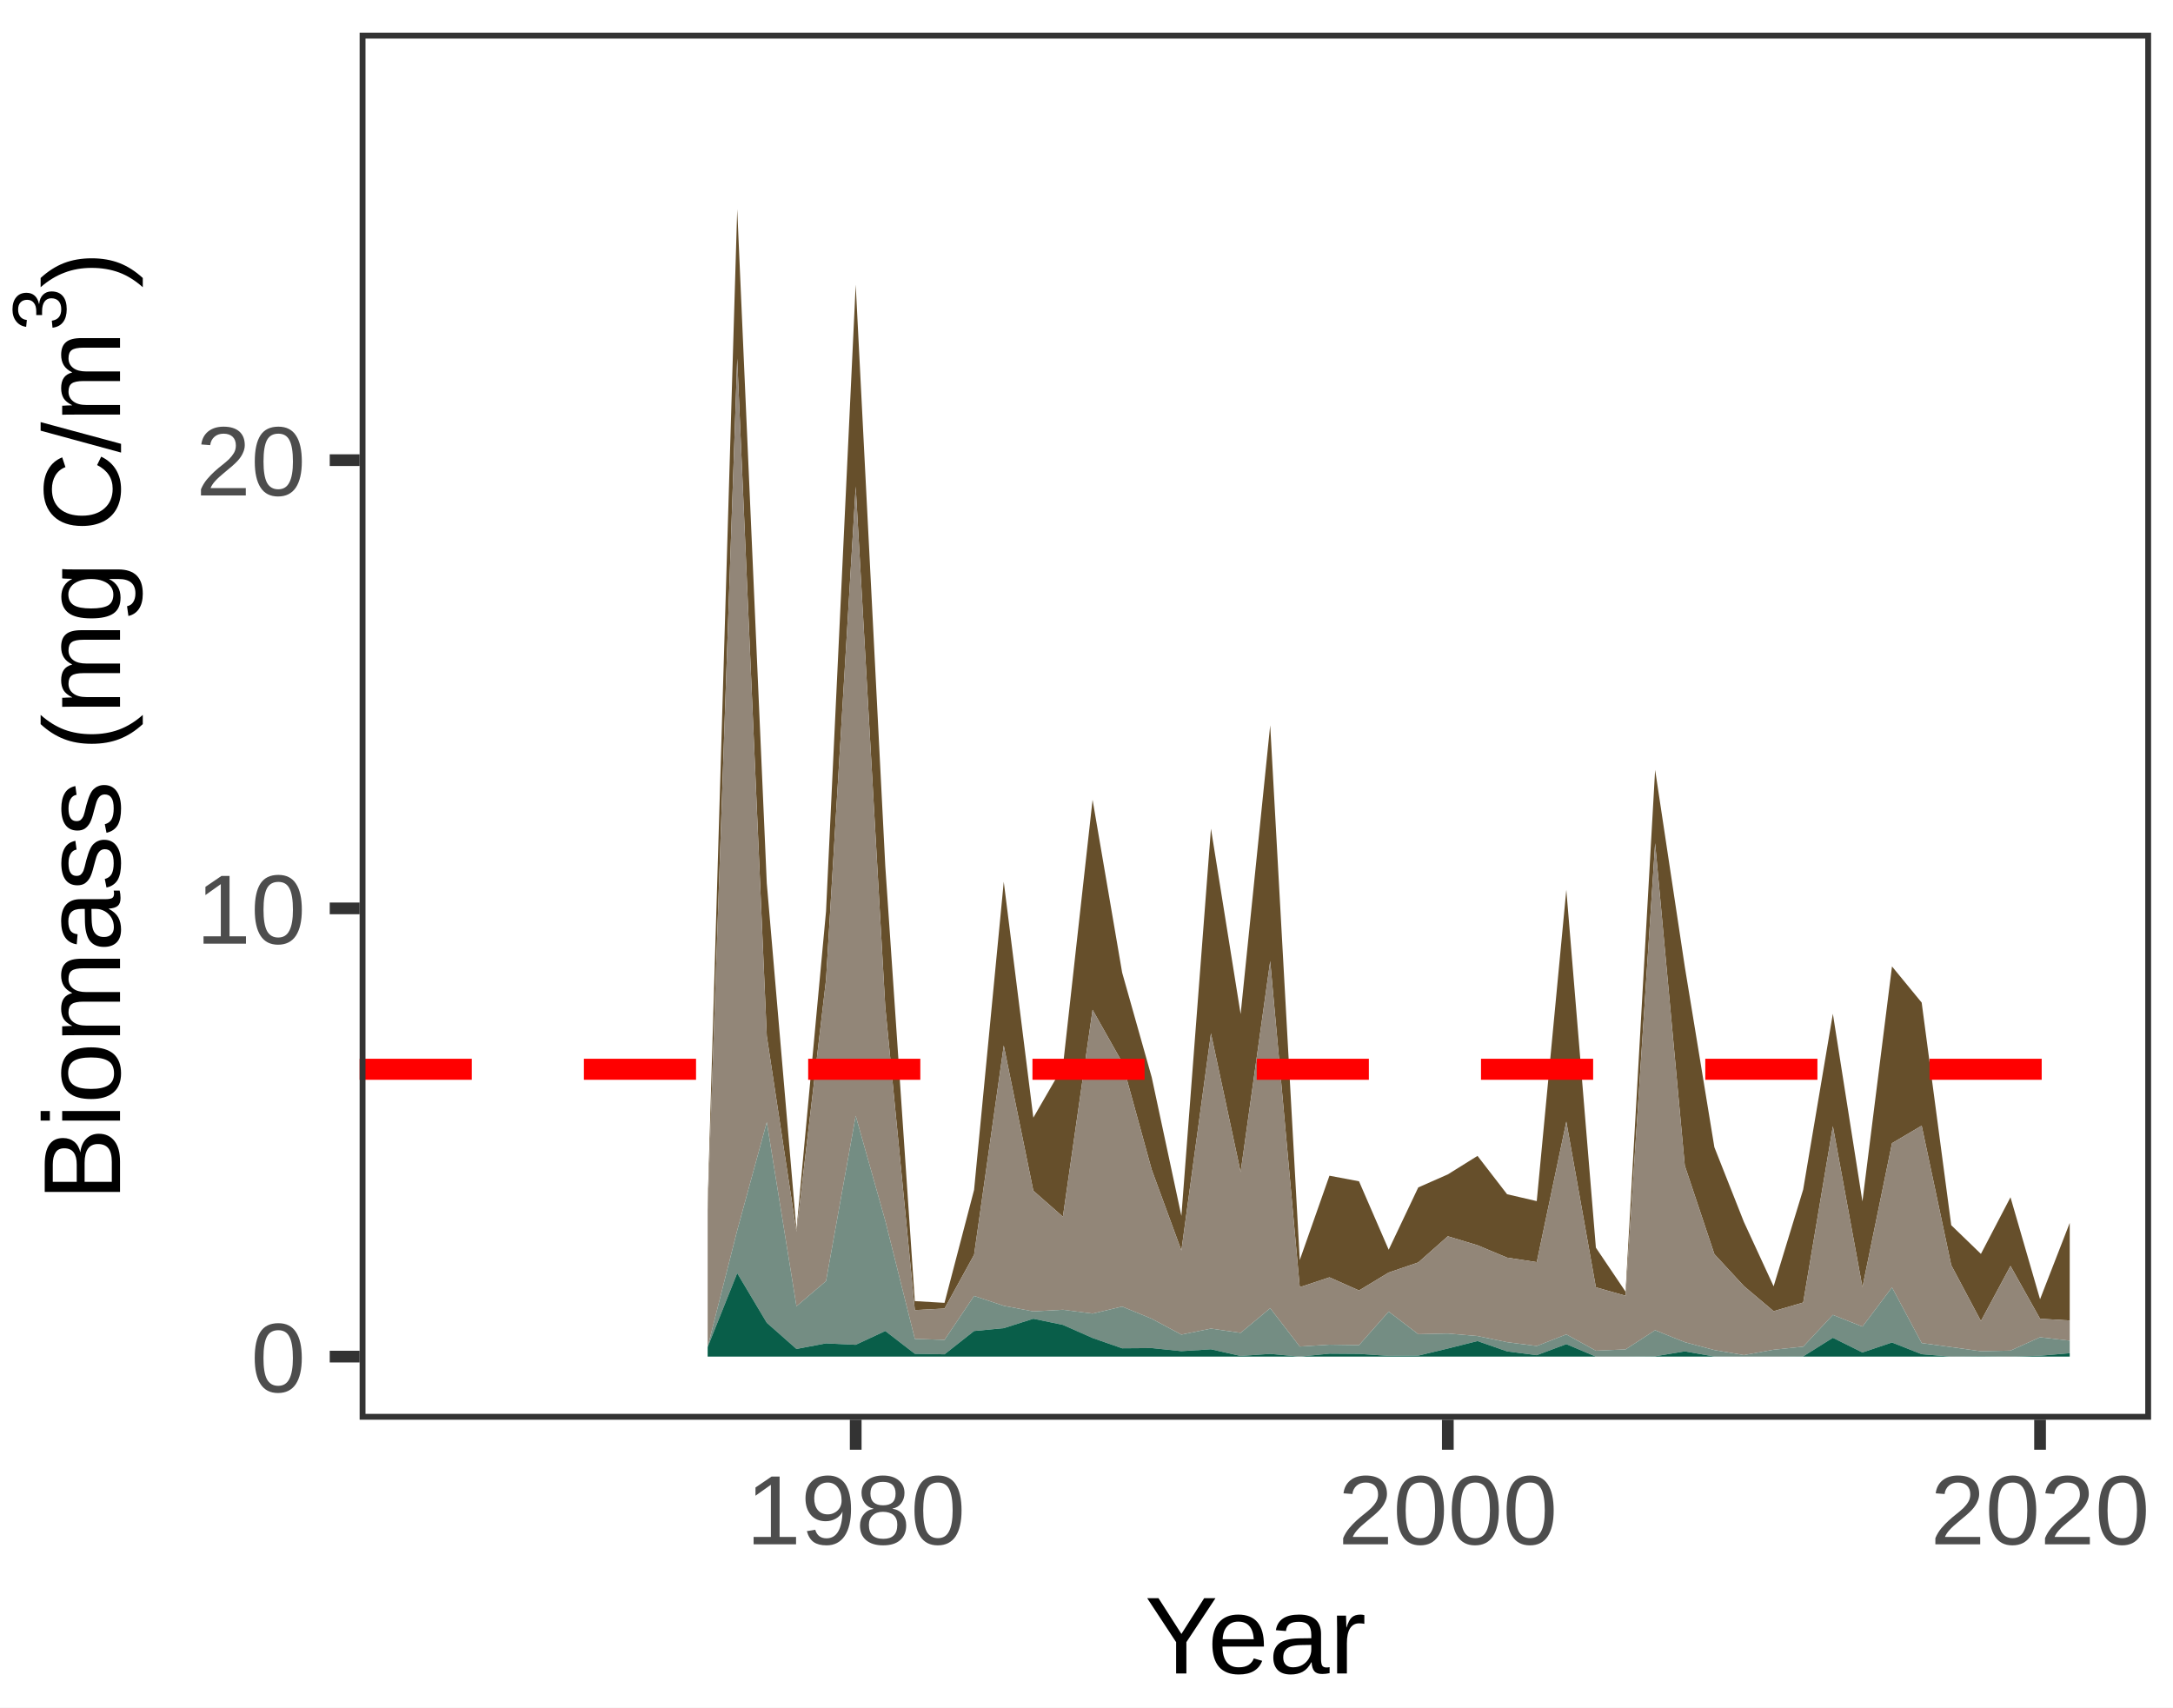
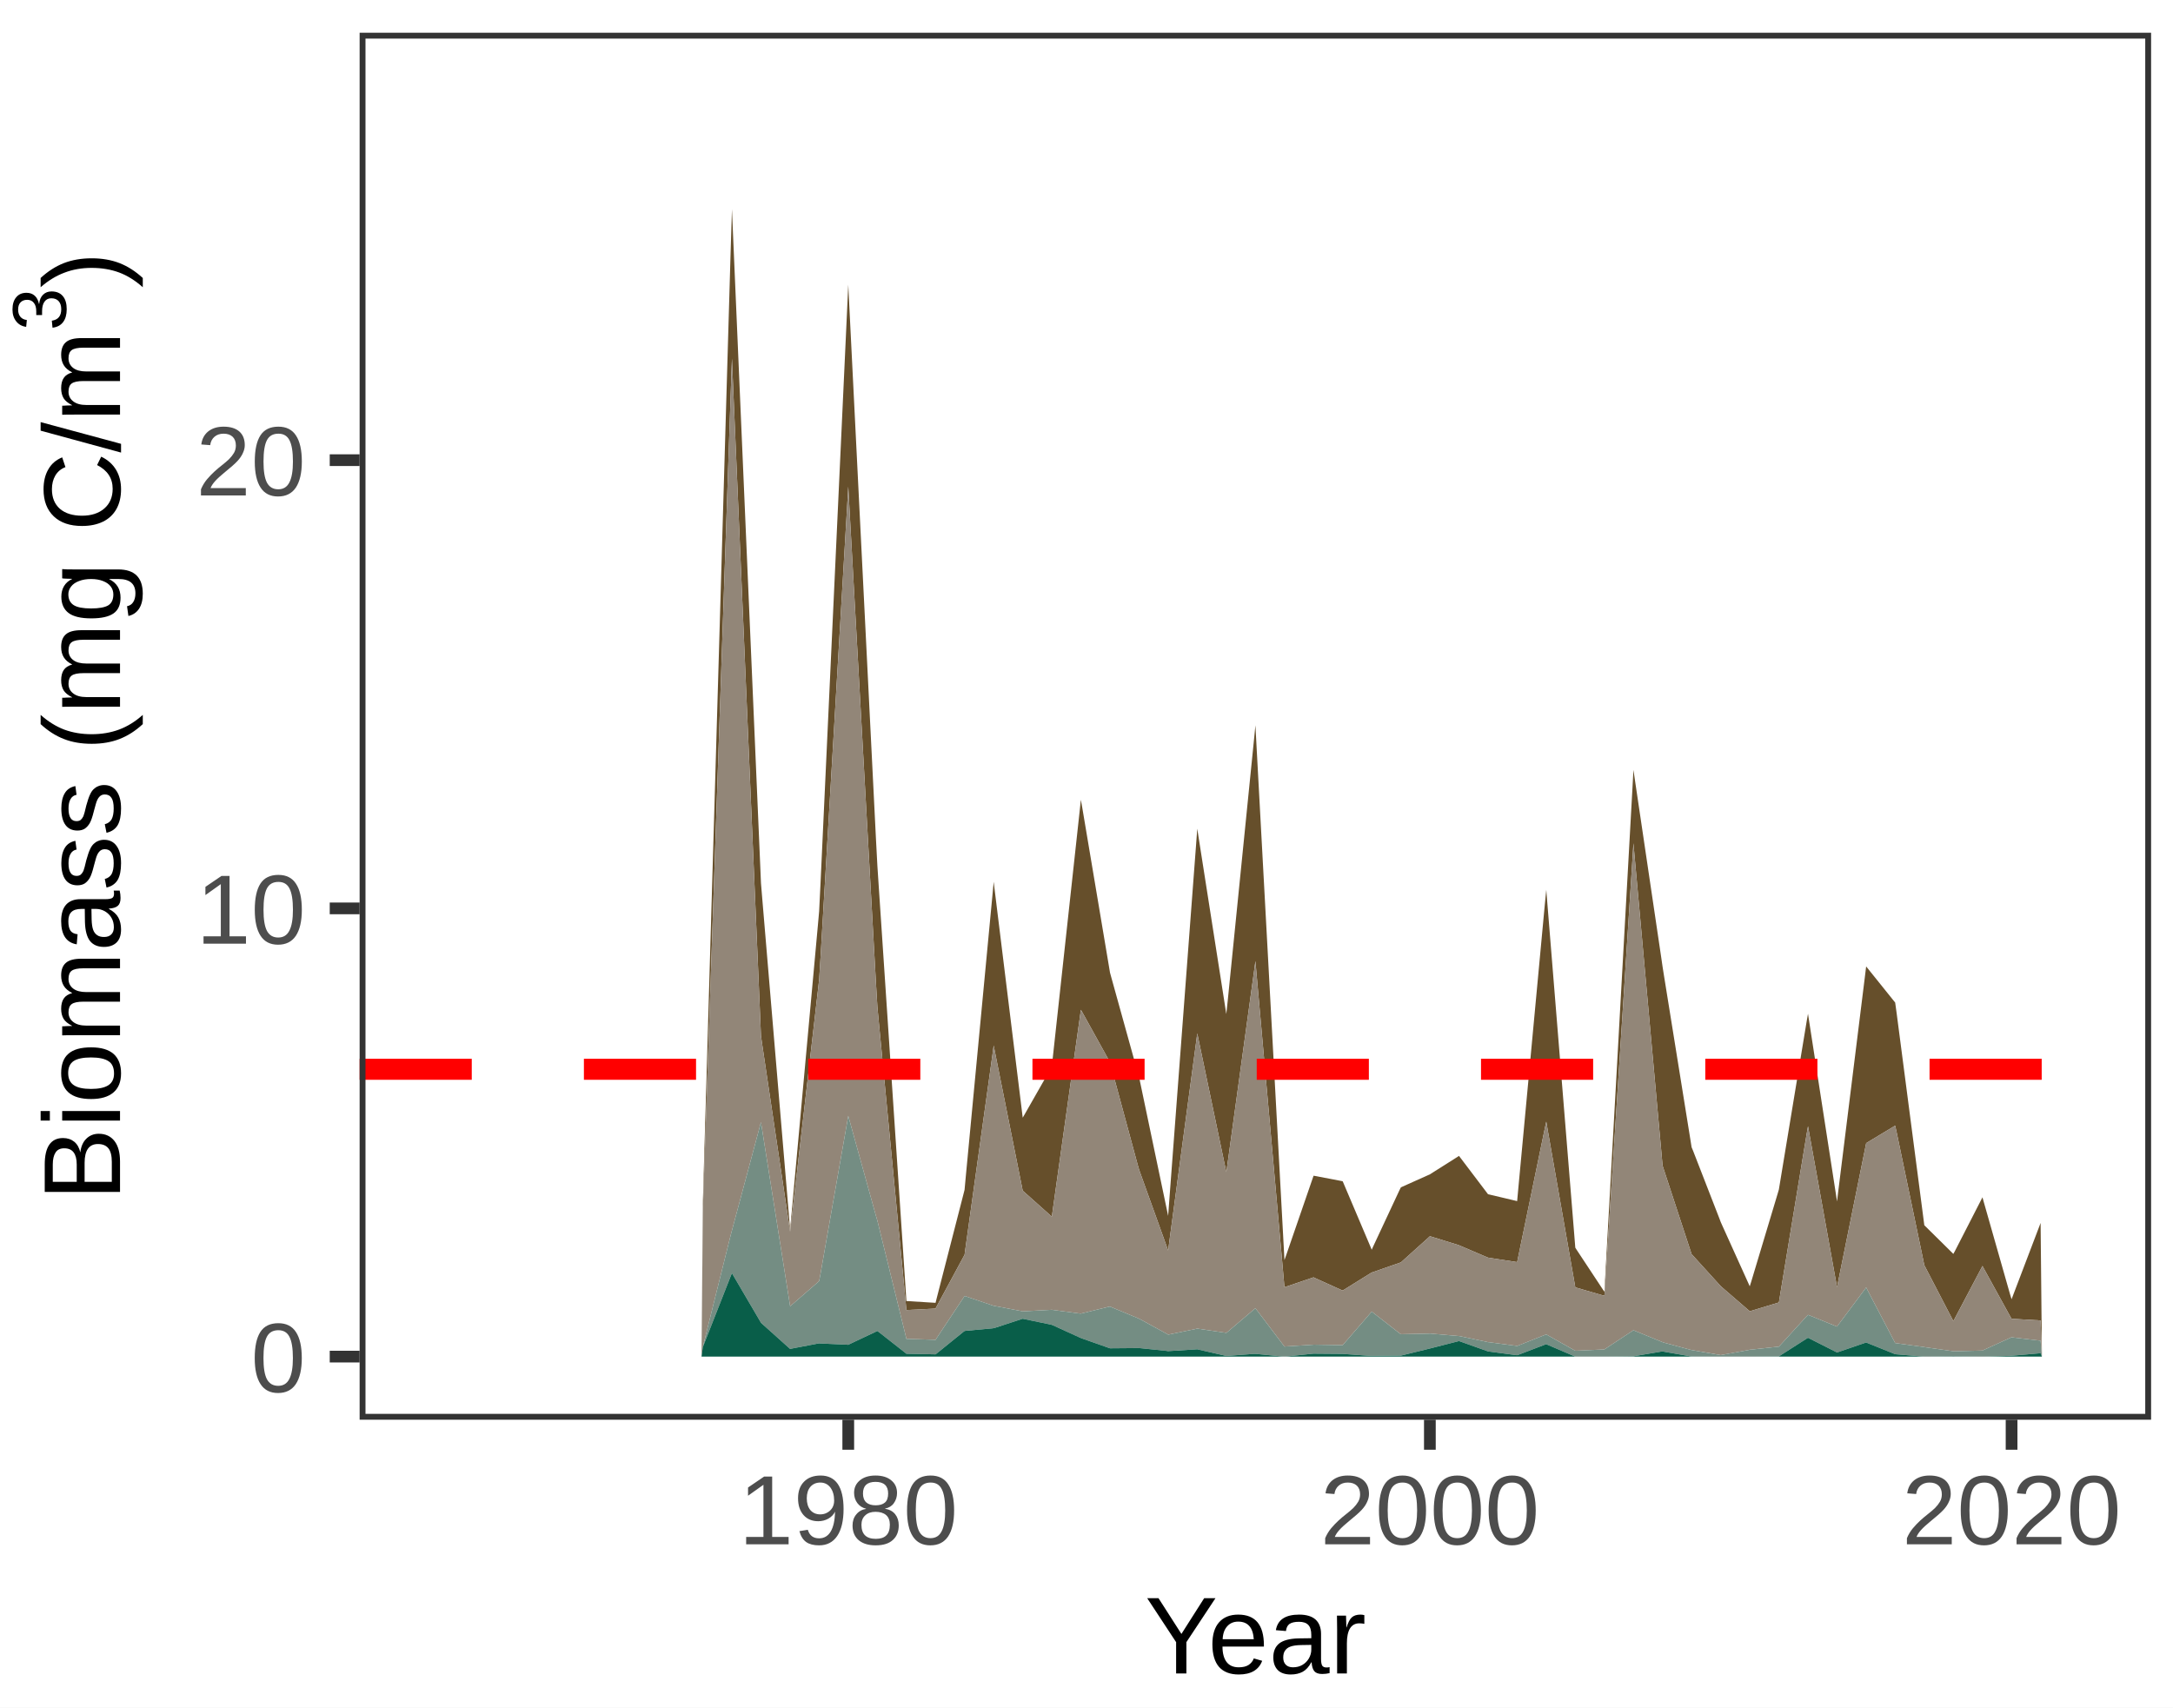
<svg xmlns="http://www.w3.org/2000/svg" class="svglite" width="198.43pt" height="155.91pt" viewBox="0 0 198.43 155.91">
  <defs>
    <style type="text/css">
    .svglite line, .svglite polyline, .svglite polygon, .svglite path, .svglite rect, .svglite circle {
      fill: none;
      stroke: #000000;
      stroke-linecap: round;
      stroke-linejoin: round;
      stroke-miterlimit: 10.00;
    }
    .svglite text {
      white-space: pre;
    }
  </style>
  </defs>
  <rect width="100%" height="100%" style="stroke: none; fill: #FFFFFF;" />
  <defs>
    <clipPath id="cpMC4wMHwxOTguNDN8MC4wMHwxNTUuOTE=">
      <rect x="0.00" y="0.00" width="198.43" height="155.91" />
    </clipPath>
  </defs>
  <g clip-path="url(#cpMC4wMHwxOTguNDN8MC4wMHwxNTUuOTE=)">
    <rect x="0.00" y="0.00" width="198.43" height="155.91" style="stroke-width: 1.07; stroke: #FFFFFF; fill: #FFFFFF;" />
  </g>
  <defs>
    <clipPath id="cpMzIuODR8MTk2LjQzfDIuOTl8MTI5LjY0">
      <rect x="32.84" y="2.99" width="163.59" height="126.65" />
    </clipPath>
  </defs>
  <g clip-path="url(#cpMzIuODR8MTk2LjQzfDIuOTl8MTI5LjY0)">
    <rect x="32.84" y="2.99" width="163.59" height="126.65" style="stroke-width: 1.07; stroke: none; fill: #FFFFFF;" />
-     <polygon points="64.62,109.92 67.32,19.10 70.02,80.65 72.73,112.28 75.43,83.22 78.14,25.99 80.84,79.07 83.54,118.81 86.25,118.97 88.95,108.65 91.66,80.52 94.36,102.06 97.06,97.39 99.77,73.03 102.47,88.81 105.17,98.37 107.88,111.03 110.58,75.67 113.29,92.60 115.99,66.23 118.69,115.06 121.40,107.36 124.10,107.87 126.81,114.12 129.51,108.43 132.21,107.24 134.92,105.55 137.62,109.05 140.33,109.68 143.03,81.25 145.73,113.93 148.44,117.95 151.14,70.30 153.85,88.28 156.55,104.76 159.25,111.59 161.96,117.46 164.66,108.62 167.37,92.57 170.07,109.71 172.77,88.25 175.48,91.55 178.18,111.88 180.89,114.50 183.59,109.33 186.29,118.64 189.00,111.67 189.00,120.58 186.29,120.42 183.59,115.60 180.89,120.63 178.18,115.53 175.48,102.79 172.77,104.39 170.07,117.54 167.37,102.84 164.66,118.94 161.96,119.73 159.25,117.44 156.55,114.52 153.85,106.44 151.14,77.00 148.44,118.32 145.73,117.55 143.03,102.42 140.33,115.25 137.62,114.84 134.92,113.71 132.21,112.89 129.51,115.28 126.81,116.20 124.10,117.84 121.40,116.64 118.69,117.54 115.99,87.76 113.29,107.03 110.58,94.36 107.88,114.19 105.17,106.81 102.47,97.00 99.77,92.21 97.06,111.10 94.36,108.73 91.66,95.47 88.95,114.58 86.25,119.49 83.54,119.63 80.84,91.94 78.14,44.43 75.43,89.46 72.73,112.47 70.02,94.60 67.32,32.74 64.62,110.51 " style="stroke-width: 0.00; stroke: none; fill: #664F2B;" />
-     <polyline points="64.62,109.92 67.32,19.10 70.02,80.65 72.73,112.28 75.43,83.22 78.14,25.99 80.84,79.07 83.54,118.81 86.25,118.97 88.95,108.65 91.66,80.52 94.36,102.06 97.06,97.39 99.77,73.03 102.47,88.81 105.17,98.37 107.88,111.03 110.58,75.67 113.29,92.60 115.99,66.23 118.69,115.06 121.40,107.36 124.10,107.87 126.81,114.12 129.51,108.43 132.21,107.24 134.92,105.55 137.62,109.05 140.33,109.68 143.03,81.25 145.73,113.93 148.44,117.95 151.14,70.30 153.85,88.28 156.55,104.76 159.25,111.59 161.96,117.46 164.66,108.62 167.37,92.57 170.07,109.71 172.77,88.25 175.48,91.55 178.18,111.88 180.89,114.50 183.59,109.33 186.29,118.64 189.00,111.67 " style="stroke-width: 1.07; stroke: none;" />
-     <polygon points="64.62,110.51 67.32,32.74 70.02,94.60 72.73,112.47 75.43,89.46 78.14,44.43 80.84,91.94 83.54,119.63 86.25,119.49 88.95,114.58 91.66,95.47 94.36,108.73 97.06,111.10 99.77,92.21 102.47,97.00 105.17,106.81 107.88,114.19 110.58,94.36 113.29,107.03 115.99,87.76 118.69,117.54 121.40,116.64 124.10,117.84 126.81,116.20 129.51,115.28 132.21,112.89 134.92,113.71 137.62,114.84 140.33,115.25 143.03,102.42 145.73,117.55 148.44,118.32 151.14,77.00 153.85,106.44 156.55,114.52 159.25,117.44 161.96,119.73 164.66,118.94 167.37,102.84 170.07,117.54 172.77,104.39 175.48,102.79 178.18,115.53 180.89,120.63 183.59,115.60 186.29,120.42 189.00,120.58 189.00,122.42 186.29,122.11 183.59,123.33 180.89,123.39 178.18,123.01 175.48,122.64 172.77,117.56 170.07,121.14 167.37,120.07 164.66,122.97 161.96,123.25 159.25,123.74 156.55,123.28 153.85,122.56 151.14,121.47 148.44,123.22 145.73,123.34 143.03,121.85 140.33,122.91 137.62,122.56 134.92,122.00 132.21,121.77 129.51,121.83 126.81,119.77 124.10,122.83 121.40,122.79 118.69,122.96 115.99,119.46 113.29,121.71 110.58,121.32 107.88,121.87 105.17,120.42 102.47,119.31 99.77,119.95 97.06,119.60 94.36,119.75 91.66,119.24 88.95,118.34 86.25,122.35 83.54,122.26 80.84,111.47 78.14,101.89 75.43,116.98 72.73,119.28 70.02,102.47 67.32,112.35 64.62,123.00 " style="stroke-width: 0.00; stroke: none; fill: #928678;" />
-     <polyline points="64.62,110.51 67.32,32.74 70.02,94.60 72.73,112.47 75.43,89.46 78.14,44.43 80.84,91.94 83.54,119.63 86.25,119.49 88.95,114.58 91.66,95.47 94.36,108.73 97.06,111.10 99.77,92.21 102.47,97.00 105.17,106.81 107.88,114.19 110.58,94.36 113.29,107.03 115.99,87.76 118.69,117.54 121.40,116.64 124.10,117.84 126.81,116.20 129.51,115.28 132.21,112.89 134.92,113.71 137.62,114.84 140.33,115.25 143.03,102.42 145.73,117.55 148.44,118.32 151.14,77.00 153.85,106.44 156.55,114.52 159.25,117.44 161.96,119.73 164.66,118.94 167.37,102.84 170.07,117.54 172.77,104.39 175.48,102.79 178.18,115.53 180.89,120.63 183.59,115.60 186.29,120.42 189.00,120.58 " style="stroke-width: 1.07; stroke: none;" />
-     <polygon points="64.62,123.00 67.32,112.35 70.02,102.47 72.73,119.28 75.43,116.98 78.14,101.89 80.84,111.47 83.54,122.26 86.25,122.35 88.95,118.34 91.66,119.24 94.36,119.75 97.06,119.60 99.77,119.95 102.47,119.31 105.17,120.42 107.88,121.87 110.58,121.32 113.29,121.71 115.99,119.46 118.69,122.96 121.40,122.79 124.10,122.83 126.81,119.77 129.51,121.83 132.21,121.77 134.92,122.00 137.62,122.56 140.33,122.91 143.03,121.85 145.73,123.34 148.44,123.22 151.14,121.47 153.85,122.56 156.55,123.28 159.25,123.74 161.96,123.25 164.66,122.97 167.37,120.07 170.07,121.14 172.77,117.56 175.48,122.64 178.18,123.01 180.89,123.39 183.59,123.33 186.29,122.11 189.00,122.42 189.00,123.57 186.29,123.80 183.59,123.88 180.89,123.85 178.18,123.88 175.48,123.66 172.77,122.59 170.07,123.50 167.37,122.16 164.66,123.86 161.96,123.88 159.25,123.88 156.55,123.87 153.85,123.40 151.14,123.85 148.44,123.88 145.73,123.88 143.03,122.74 140.33,123.75 137.62,123.40 134.92,122.46 132.21,123.14 129.51,123.79 126.81,123.81 124.10,123.63 121.40,123.61 118.69,123.88 115.99,123.63 113.29,123.82 110.58,123.21 107.88,123.38 105.17,123.10 102.47,123.12 99.77,122.18 97.06,120.98 94.36,120.42 91.66,121.28 88.95,121.54 86.25,123.67 83.54,123.62 80.84,121.54 78.14,122.80 75.43,122.67 72.73,123.18 70.02,120.79 67.32,116.26 64.62,123.01 " style="stroke-width: 0.00; stroke: none; fill: #748D83;" />
-     <polyline points="64.62,123.00 67.32,112.35 70.02,102.47 72.73,119.28 75.43,116.98 78.14,101.89 80.84,111.47 83.54,122.26 86.25,122.35 88.95,118.34 91.66,119.24 94.36,119.75 97.06,119.60 99.77,119.95 102.47,119.31 105.17,120.42 107.88,121.87 110.58,121.32 113.29,121.71 115.99,119.46 118.69,122.96 121.40,122.79 124.10,122.83 126.81,119.77 129.51,121.83 132.21,121.77 134.92,122.00 137.62,122.56 140.33,122.91 143.03,121.85 145.73,123.34 148.44,123.22 151.14,121.47 153.85,122.56 156.55,123.28 159.25,123.74 161.96,123.25 164.66,122.97 167.37,120.07 170.07,121.14 172.77,117.56 175.48,122.64 178.18,123.01 180.89,123.39 183.59,123.33 186.29,122.11 189.00,122.42 " style="stroke-width: 1.07; stroke: none;" />
-     <polygon points="64.62,123.01 67.32,116.26 70.02,120.79 72.73,123.18 75.43,122.67 78.14,122.80 80.84,121.54 83.54,123.62 86.25,123.67 88.95,121.54 91.66,121.28 94.36,120.42 97.06,120.98 99.77,122.18 102.47,123.12 105.17,123.10 107.88,123.38 110.58,123.21 113.29,123.82 115.99,123.63 118.69,123.88 121.40,123.61 124.10,123.63 126.81,123.81 129.51,123.79 132.21,123.14 134.92,122.46 137.62,123.40 140.33,123.75 143.03,122.74 145.73,123.88 148.44,123.88 151.14,123.85 153.85,123.40 156.55,123.87 159.25,123.88 161.96,123.88 164.66,123.86 167.37,122.16 170.07,123.50 172.77,122.59 175.48,123.66 178.18,123.88 180.89,123.85 183.59,123.88 186.29,123.80 189.00,123.57 189.00,123.88 186.29,123.88 183.59,123.88 180.89,123.88 178.18,123.88 175.48,123.88 172.77,123.88 170.07,123.88 167.37,123.88 164.66,123.88 161.96,123.88 159.25,123.88 156.55,123.88 153.85,123.88 151.14,123.88 148.44,123.88 145.73,123.88 143.03,123.88 140.33,123.88 137.62,123.88 134.92,123.88 132.21,123.88 129.51,123.88 126.81,123.88 124.10,123.88 121.40,123.88 118.69,123.88 115.99,123.88 113.29,123.88 110.58,123.88 107.88,123.88 105.17,123.88 102.47,123.88 99.77,123.88 97.06,123.88 94.36,123.88 91.66,123.88 88.95,123.88 86.25,123.88 83.54,123.88 80.84,123.88 78.14,123.88 75.43,123.88 72.73,123.88 70.02,123.88 67.32,123.88 64.62,123.88 " style="stroke-width: 0.00; stroke: none; fill: #095E49;" />
-     <polyline points="64.62,123.01 67.32,116.26 70.02,120.79 72.73,123.18 75.43,122.67 78.14,122.80 80.84,121.54 83.54,123.62 86.25,123.67 88.95,121.54 91.66,121.28 94.36,120.42 97.06,120.98 99.77,122.18 102.47,123.12 105.17,123.10 107.88,123.38 110.58,123.21 113.29,123.82 115.99,123.63 118.69,123.88 121.40,123.61 124.10,123.63 126.81,123.81 129.51,123.79 132.21,123.14 134.92,122.46 137.62,123.40 140.33,123.75 143.03,122.74 145.73,123.88 148.44,123.88 151.14,123.85 153.85,123.40 156.55,123.87 159.25,123.88 161.96,123.88 164.66,123.86 167.37,122.16 170.07,123.50 172.77,122.59 175.48,123.66 178.18,123.88 180.89,123.85 183.59,123.88 186.29,123.80 189.00,123.57 " style="stroke-width: 1.07; stroke: none;" />
+     <polygon points="64.18,109.92 64.30,105.74 66.71,23.28 66.84,19.10 66.96,21.93 69.37,77.82 69.49,80.65 69.61,82.10 72.03,110.83 72.15,112.28 72.27,110.95 74.68,84.56 74.80,83.22 74.93,80.59 77.34,28.62 77.46,25.99 77.58,28.43 79.99,76.62 80.12,79.07 80.24,80.89 82.65,116.98 82.77,118.81 82.89,118.81 85.30,118.96 85.43,118.97 85.55,118.49 87.96,109.12 88.08,108.65 88.20,107.35 90.62,81.81 90.74,80.52 90.86,81.51 93.27,101.07 93.39,102.06 93.52,101.84 95.93,97.61 96.05,97.39 96.17,96.27 98.58,74.16 98.70,73.03 98.83,73.76 101.24,88.09 101.36,88.81 101.48,89.25 103.89,97.93 104.02,98.37 104.14,98.95 106.55,110.45 106.67,111.03 106.79,109.40 109.21,77.29 109.33,75.67 109.45,76.45 111.86,91.82 111.98,92.60 112.11,91.39 114.52,67.44 114.64,66.23 114.76,68.47 117.17,112.81 117.29,115.06 117.42,114.70 119.83,107.71 119.95,107.36 120.07,107.38 122.48,107.84 122.61,107.87 122.73,108.15 125.14,113.83 125.26,114.12 125.38,113.85 127.79,108.69 127.92,108.43 128.04,108.37 130.45,107.29 130.57,107.24 130.69,107.16 133.11,105.63 133.23,105.55 133.35,105.71 135.76,108.89 135.88,109.05 136.01,109.08 138.42,109.65 138.54,109.68 138.66,108.37 141.07,82.56 141.20,81.25 141.32,82.76 143.73,112.43 143.85,113.93 143.97,114.12 146.38,117.77 146.51,117.95 146.63,115.76 149.04,72.49 149.16,70.30 149.28,71.13 151.70,87.45 151.82,88.28 151.94,89.04 154.35,104.00 154.47,104.76 154.60,105.07 157.01,111.27 157.13,111.59 157.25,111.86 159.66,117.19 159.78,117.46 159.91,117.05 162.32,109.03 162.44,108.62 162.56,107.89 164.97,93.31 165.10,92.57 165.22,93.36 167.63,108.92 167.75,109.71 167.87,108.72 170.29,89.23 170.41,88.25 170.53,88.40 172.94,91.40 173.06,91.55 173.19,92.49 175.60,110.95 175.72,111.88 175.84,112.00 178.25,114.38 178.37,114.50 178.50,114.27 180.91,109.57 181.03,109.33 181.15,109.76 183.56,118.22 183.69,118.64 183.81,118.32 186.22,111.99 186.34,111.67 186.46,123.88 186.34,120.58 186.22,120.57 183.81,120.43 183.69,120.42 183.56,120.20 181.15,115.82 181.03,115.60 180.91,115.83 178.50,120.40 178.37,120.63 178.25,120.40 175.84,115.76 175.72,115.53 175.60,114.94 173.19,103.37 173.06,102.79 172.94,102.86 170.53,104.31 170.41,104.39 170.29,104.99 167.87,116.94 167.75,117.54 167.63,116.87 165.22,103.51 165.10,102.84 164.97,103.58 162.56,118.20 162.44,118.94 162.32,118.97 159.91,119.70 159.78,119.73 159.66,119.63 157.25,117.55 157.13,117.44 157.01,117.31 154.60,114.66 154.47,114.52 154.35,114.15 151.94,106.81 151.82,106.44 151.70,105.09 149.28,78.36 149.16,77.00 149.04,78.90 146.63,116.42 146.51,118.32 146.38,118.29 143.97,117.59 143.85,117.55 143.73,116.86 141.32,103.12 141.20,102.42 141.07,103.01 138.66,114.66 138.54,115.25 138.42,115.23 136.01,114.86 135.88,114.84 135.76,114.79 133.35,113.76 133.23,113.71 133.11,113.67 130.69,112.92 130.57,112.89 130.45,113.00 128.04,115.17 127.92,115.28 127.79,115.32 125.38,116.16 125.26,116.20 125.14,116.27 122.73,117.77 122.61,117.84 122.48,117.79 120.07,116.70 119.95,116.64 119.83,116.68 117.42,117.50 117.29,117.54 117.17,116.17 114.76,89.13 114.64,87.76 114.52,88.64 112.11,106.14 111.98,107.03 111.86,106.45 109.45,94.94 109.33,94.36 109.21,95.27 106.79,113.28 106.67,114.19 106.55,113.85 104.14,107.15 104.02,106.81 103.89,106.36 101.48,97.45 101.36,97.00 101.24,96.78 98.83,92.43 98.70,92.21 98.58,93.08 96.17,110.23 96.05,111.10 95.93,110.99 93.52,108.84 93.39,108.73 93.27,108.12 90.86,96.08 90.74,95.47 90.62,96.35 88.20,113.70 88.08,114.58 87.96,114.80 85.55,119.26 85.43,119.49 85.30,119.50 82.89,119.62 82.77,119.63 82.65,118.36 80.24,93.22 80.12,91.94 79.99,89.76 77.58,46.61 77.46,44.43 77.34,46.50 74.93,87.38 74.80,89.46 74.68,90.51 72.27,111.41 72.15,112.47 72.03,111.65 69.61,95.43 69.49,94.60 69.37,91.76 66.96,35.58 66.84,32.74 66.71,36.32 64.30,106.93 64.18,110.51 64.06,123.88 " style="stroke-width: 0.00; stroke: none; stroke-linecap: butt; fill: #664F2B;" />
+     <polyline points="64.18,109.92 64.30,105.74 66.71,23.28 66.84,19.10 66.96,21.93 69.37,77.82 69.49,80.65 69.61,82.10 72.03,110.83 72.15,112.28 72.27,110.95 74.68,84.56 74.80,83.22 74.93,80.59 77.34,28.62 77.46,25.99 77.58,28.43 79.99,76.62 80.12,79.07 80.24,80.89 82.65,116.98 82.77,118.81 82.89,118.81 85.30,118.96 85.43,118.97 85.55,118.49 87.96,109.12 88.08,108.65 88.20,107.35 90.62,81.81 90.74,80.52 90.86,81.51 93.27,101.07 93.39,102.06 93.52,101.84 95.93,97.61 96.05,97.39 96.17,96.27 98.58,74.16 98.70,73.03 98.83,73.76 101.24,88.09 101.36,88.81 101.48,89.25 103.89,97.93 104.02,98.37 104.14,98.95 106.55,110.45 106.67,111.03 106.79,109.40 109.21,77.29 109.33,75.67 109.45,76.45 111.86,91.82 111.98,92.60 112.11,91.39 114.52,67.44 114.64,66.23 114.76,68.47 117.17,112.81 117.29,115.06 117.42,114.70 119.83,107.71 119.95,107.36 120.07,107.38 122.48,107.84 122.61,107.87 122.73,108.15 125.14,113.83 125.26,114.12 125.38,113.85 127.79,108.69 127.92,108.43 128.04,108.37 130.45,107.29 130.57,107.24 130.69,107.16 133.11,105.63 133.23,105.55 133.35,105.71 135.76,108.89 135.88,109.05 136.01,109.08 138.42,109.65 138.54,109.68 138.66,108.37 141.07,82.56 141.20,81.25 141.32,82.76 143.73,112.43 143.85,113.93 143.97,114.12 146.38,117.77 146.51,117.95 146.63,115.76 149.04,72.49 149.16,70.30 149.28,71.13 151.70,87.45 151.82,88.28 151.94,89.04 154.35,104.00 154.47,104.76 154.60,105.07 157.01,111.27 157.13,111.59 157.25,111.86 159.66,117.19 159.78,117.46 159.91,117.05 162.32,109.03 162.44,108.62 162.56,107.89 164.97,93.31 165.10,92.57 165.22,93.36 167.63,108.92 167.75,109.71 167.87,108.72 170.29,89.23 170.41,88.25 170.53,88.40 172.94,91.40 173.06,91.55 173.19,92.49 175.60,110.95 175.72,111.88 175.84,112.00 178.25,114.38 178.37,114.50 178.50,114.27 180.91,109.57 181.03,109.33 181.15,109.76 183.56,118.22 183.69,118.64 183.81,118.32 186.22,111.99 186.34,111.67 " style="stroke-width: 1.07; stroke: none; stroke-linecap: butt;" />
+     <polygon points="64.18,110.51 64.30,106.93 66.71,36.32 66.84,32.74 66.96,35.58 69.37,91.76 69.49,94.60 69.61,95.43 72.03,111.65 72.15,112.47 72.27,111.41 74.68,90.51 74.80,89.46 74.93,87.38 77.34,46.50 77.46,44.43 77.58,46.61 79.99,89.76 80.12,91.94 80.24,93.22 82.65,118.36 82.77,119.63 82.89,119.62 85.30,119.50 85.43,119.49 85.55,119.26 87.96,114.80 88.08,114.58 88.20,113.70 90.62,96.35 90.74,95.47 90.86,96.08 93.27,108.12 93.39,108.73 93.52,108.84 95.93,110.99 96.05,111.10 96.17,110.23 98.58,93.08 98.70,92.21 98.83,92.43 101.24,96.78 101.36,97.00 101.48,97.45 103.89,106.36 104.02,106.81 104.14,107.15 106.55,113.85 106.67,114.19 106.79,113.28 109.21,95.27 109.33,94.36 109.45,94.94 111.86,106.45 111.98,107.03 112.11,106.14 114.52,88.64 114.64,87.76 114.76,89.13 117.17,116.17 117.29,117.54 117.42,117.50 119.83,116.68 119.95,116.64 120.07,116.70 122.48,117.79 122.61,117.84 122.73,117.77 125.14,116.27 125.26,116.20 125.38,116.16 127.79,115.32 127.92,115.28 128.04,115.17 130.45,113.00 130.57,112.89 130.69,112.92 133.11,113.67 133.23,113.71 133.35,113.76 135.76,114.79 135.88,114.84 136.01,114.86 138.42,115.23 138.54,115.25 138.66,114.66 141.07,103.01 141.20,102.42 141.32,103.12 143.73,116.86 143.85,117.55 143.97,117.59 146.38,118.29 146.51,118.32 146.63,116.42 149.04,78.90 149.16,77.00 149.28,78.36 151.70,105.09 151.82,106.44 151.94,106.81 154.35,114.15 154.47,114.52 154.60,114.66 157.01,117.31 157.13,117.44 157.25,117.55 159.66,119.63 159.78,119.73 159.91,119.70 162.32,118.97 162.44,118.94 162.56,118.20 164.97,103.58 165.10,102.84 165.22,103.51 167.63,116.87 167.75,117.54 167.87,116.94 170.29,104.99 170.41,104.39 170.53,104.31 172.94,102.86 173.06,102.79 173.19,103.37 175.60,114.94 175.72,115.53 175.84,115.76 178.25,120.40 178.37,120.63 178.50,120.40 180.91,115.83 181.03,115.60 181.15,115.82 183.56,120.20 183.69,120.42 183.81,120.43 186.22,120.57 186.34,120.58 186.46,123.88 186.34,122.42 186.22,122.41 183.81,122.13 183.69,122.11 183.56,122.17 181.15,123.27 181.03,123.33 180.91,123.33 178.50,123.39 178.37,123.39 178.25,123.37 175.84,123.03 175.72,123.01 175.60,122.99 173.19,122.66 173.06,122.64 172.94,122.41 170.53,117.80 170.41,117.56 170.29,117.73 167.87,120.97 167.75,121.14 167.63,121.09 165.22,120.11 165.10,120.07 164.97,120.20 162.56,122.84 162.44,122.97 162.32,122.98 159.91,123.24 159.78,123.25 159.66,123.28 157.25,123.72 157.13,123.74 157.01,123.72 154.60,123.30 154.47,123.28 154.35,123.25 151.94,122.60 151.82,122.56 151.70,122.51 149.28,121.52 149.16,121.47 149.04,121.55 146.63,123.14 146.51,123.22 146.38,123.23 143.97,123.34 143.85,123.34 143.73,123.28 141.32,121.92 141.20,121.85 141.07,121.90 138.66,122.86 138.54,122.91 138.42,122.89 136.01,122.57 135.88,122.56 135.76,122.53 133.35,122.02 133.23,122.00 133.11,121.99 130.69,121.78 130.57,121.77 130.45,121.78 128.04,121.83 127.92,121.83 127.79,121.74 125.38,119.86 125.26,119.77 125.14,119.91 122.73,122.69 122.61,122.83 122.48,122.83 120.07,122.79 119.95,122.79 119.83,122.80 117.42,122.95 117.29,122.96 117.17,122.80 114.76,119.62 114.64,119.46 114.52,119.56 112.11,121.61 111.98,121.71 111.86,121.69 109.45,121.34 109.33,121.32 109.21,121.35 106.79,121.85 106.67,121.87 106.55,121.80 104.14,120.48 104.02,120.42 103.89,120.36 101.48,119.36 101.36,119.31 101.24,119.33 98.83,119.92 98.70,119.95 98.58,119.94 96.17,119.62 96.05,119.60 95.93,119.61 93.52,119.74 93.39,119.75 93.27,119.72 90.86,119.26 90.74,119.24 90.62,119.20 88.20,118.38 88.08,118.34 87.96,118.53 85.55,122.16 85.43,122.35 85.30,122.34 82.89,122.26 82.77,122.26 82.65,121.76 80.24,111.96 80.12,111.47 79.99,111.03 77.58,102.33 77.46,101.89 77.34,102.59 74.93,116.29 74.80,116.98 74.68,117.09 72.27,119.18 72.15,119.28 72.03,118.51 69.61,103.24 69.49,102.47 69.37,102.92 66.96,111.90 66.84,112.35 66.71,112.84 64.30,122.51 64.18,123.00 64.06,123.88 " style="stroke-width: 0.00; stroke: none; stroke-linecap: butt; fill: #928678;" />
+     <polyline points="64.18,110.51 64.30,106.93 66.71,36.32 66.84,32.74 66.96,35.58 69.37,91.76 69.49,94.60 69.61,95.43 72.03,111.65 72.15,112.47 72.27,111.41 74.68,90.51 74.80,89.46 74.93,87.38 77.34,46.50 77.46,44.43 77.58,46.61 79.99,89.76 80.12,91.94 80.24,93.22 82.65,118.36 82.77,119.63 82.89,119.62 85.30,119.50 85.43,119.49 85.55,119.26 87.96,114.80 88.08,114.58 88.20,113.70 90.62,96.35 90.74,95.47 90.86,96.08 93.27,108.12 93.39,108.73 93.52,108.84 95.93,110.99 96.05,111.10 96.17,110.23 98.58,93.08 98.70,92.21 98.83,92.43 101.24,96.78 101.36,97.00 101.48,97.45 103.89,106.36 104.02,106.81 104.14,107.15 106.55,113.85 106.67,114.19 106.79,113.28 109.21,95.27 109.33,94.36 109.45,94.94 111.86,106.45 111.98,107.03 112.11,106.14 114.52,88.64 114.64,87.76 114.76,89.13 117.17,116.17 117.29,117.54 117.42,117.50 119.83,116.68 119.95,116.64 120.07,116.70 122.48,117.79 122.61,117.84 122.73,117.77 125.14,116.27 125.26,116.20 125.38,116.16 127.79,115.32 127.92,115.28 128.04,115.17 130.45,113.00 130.57,112.89 130.69,112.92 133.11,113.67 133.23,113.71 133.35,113.76 135.76,114.79 135.88,114.84 136.01,114.86 138.42,115.23 138.54,115.25 138.66,114.66 141.07,103.01 141.20,102.42 141.32,103.12 143.73,116.86 143.85,117.55 143.97,117.59 146.38,118.29 146.51,118.32 146.63,116.42 149.04,78.90 149.16,77.00 149.28,78.36 151.70,105.09 151.82,106.44 151.94,106.81 154.35,114.15 154.47,114.52 154.60,114.66 157.01,117.31 157.13,117.44 157.25,117.55 159.66,119.63 159.78,119.73 159.91,119.70 162.32,118.97 162.44,118.94 162.56,118.20 164.97,103.58 165.10,102.84 165.22,103.51 167.63,116.87 167.75,117.54 167.87,116.94 170.29,104.99 170.41,104.39 170.53,104.31 172.94,102.86 173.06,102.79 173.19,103.37 175.60,114.94 175.72,115.53 175.84,115.76 178.25,120.40 178.37,120.63 178.50,120.40 180.91,115.83 181.03,115.60 181.15,115.82 183.56,120.20 183.69,120.42 183.81,120.43 186.22,120.57 186.34,120.58 " style="stroke-width: 1.07; stroke: none; stroke-linecap: butt;" />
+     <polygon points="64.18,123.00 64.30,122.51 66.71,112.84 66.84,112.35 66.96,111.90 69.37,102.92 69.49,102.47 69.61,103.24 72.03,118.51 72.15,119.28 72.27,119.18 74.68,117.09 74.80,116.98 74.93,116.29 77.34,102.59 77.46,101.89 77.58,102.33 79.99,111.03 80.12,111.47 80.24,111.96 82.65,121.76 82.77,122.26 82.89,122.26 85.30,122.34 85.43,122.35 85.55,122.16 87.96,118.53 88.08,118.34 88.20,118.38 90.62,119.20 90.74,119.24 90.86,119.26 93.27,119.72 93.39,119.75 93.52,119.74 95.93,119.61 96.05,119.60 96.17,119.62 98.58,119.94 98.70,119.95 98.83,119.92 101.24,119.33 101.36,119.31 101.48,119.36 103.89,120.36 104.02,120.42 104.14,120.48 106.55,121.80 106.67,121.87 106.79,121.85 109.21,121.35 109.33,121.32 109.45,121.34 111.86,121.69 111.98,121.71 112.11,121.61 114.52,119.56 114.64,119.46 114.76,119.62 117.17,122.80 117.29,122.96 117.42,122.95 119.83,122.80 119.95,122.79 120.07,122.79 122.48,122.83 122.61,122.83 122.73,122.69 125.14,119.91 125.26,119.77 125.38,119.86 127.79,121.74 127.92,121.83 128.04,121.83 130.45,121.78 130.57,121.77 130.69,121.78 133.11,121.99 133.23,122.00 133.35,122.02 135.76,122.53 135.88,122.56 136.01,122.57 138.42,122.89 138.54,122.91 138.66,122.86 141.07,121.90 141.20,121.85 141.32,121.92 143.73,123.28 143.85,123.34 143.97,123.34 146.38,123.23 146.51,123.22 146.63,123.14 149.04,121.55 149.16,121.47 149.28,121.52 151.70,122.51 151.82,122.56 151.94,122.60 154.35,123.25 154.47,123.28 154.60,123.30 157.01,123.72 157.13,123.74 157.25,123.72 159.66,123.28 159.78,123.25 159.91,123.24 162.32,122.98 162.44,122.97 162.56,122.84 164.97,120.20 165.10,120.07 165.22,120.11 167.63,121.09 167.75,121.14 167.87,120.97 170.29,117.73 170.41,117.56 170.53,117.80 172.94,122.41 173.06,122.64 173.19,122.66 175.60,122.99 175.72,123.01 175.84,123.03 178.25,123.37 178.37,123.39 178.50,123.39 180.91,123.33 181.03,123.33 181.15,123.27 183.56,122.17 183.69,122.11 183.81,122.13 186.22,122.41 186.34,122.42 186.46,123.88 186.34,123.57 186.22,123.58 183.81,123.79 183.69,123.80 183.56,123.81 181.15,123.88 181.03,123.88 180.91,123.88 178.50,123.86 178.37,123.85 178.25,123.86 175.84,123.88 175.72,123.88 175.60,123.87 173.19,123.67 173.06,123.66 172.94,123.61 170.53,122.64 170.41,122.59 170.29,122.63 167.87,123.46 167.75,123.50 167.63,123.44 165.22,122.22 165.10,122.16 164.97,122.24 162.56,123.78 162.44,123.86 162.32,123.86 159.91,123.88 159.78,123.88 159.66,123.88 157.25,123.88 157.13,123.88 157.01,123.88 154.60,123.87 154.47,123.87 154.35,123.85 151.94,123.43 151.82,123.40 151.70,123.42 149.28,123.83 149.16,123.85 149.04,123.85 146.63,123.88 146.51,123.88 146.38,123.88 143.97,123.88 143.85,123.88 143.73,123.83 141.32,122.80 141.20,122.74 141.07,122.79 138.66,123.71 138.54,123.75 138.42,123.74 136.01,123.42 135.88,123.40 135.76,123.36 133.35,122.50 133.23,122.46 133.11,122.49 130.69,123.11 130.57,123.14 130.45,123.17 128.04,123.76 127.92,123.79 127.79,123.79 125.38,123.81 125.26,123.81 125.14,123.81 122.73,123.64 122.61,123.63 122.48,123.63 120.07,123.61 119.95,123.61 119.83,123.62 117.42,123.87 117.29,123.88 117.17,123.87 114.76,123.64 114.64,123.63 114.52,123.63 112.11,123.81 111.98,123.82 111.86,123.79 109.45,123.24 109.33,123.21 109.21,123.22 106.79,123.37 106.67,123.38 106.55,123.36 104.14,123.11 104.02,123.10 103.89,123.10 101.48,123.12 101.36,123.12 101.24,123.08 98.83,122.23 98.70,122.18 98.58,122.13 96.17,121.03 96.05,120.98 95.93,120.95 93.52,120.45 93.39,120.42 93.27,120.46 90.86,121.25 90.74,121.28 90.62,121.30 88.20,121.52 88.08,121.54 87.96,121.63 85.55,123.58 85.43,123.67 85.30,123.67 82.89,123.62 82.77,123.62 82.65,123.52 80.24,121.63 80.12,121.54 79.99,121.60 77.58,122.74 77.46,122.80 77.34,122.79 74.93,122.68 74.80,122.67 74.68,122.69 72.27,123.15 72.15,123.18 72.03,123.07 69.61,120.90 69.49,120.79 69.37,120.58 66.96,116.47 66.84,116.26 66.71,116.57 64.30,122.70 64.18,123.01 64.06,123.88 " style="stroke-width: 0.00; stroke: none; stroke-linecap: butt; fill: #748D83;" />
+     <polyline points="64.18,123.00 64.30,122.51 66.71,112.84 66.84,112.35 66.96,111.90 69.37,102.92 69.49,102.47 69.61,103.24 72.03,118.51 72.15,119.28 72.27,119.18 74.68,117.09 74.80,116.98 74.93,116.29 77.34,102.59 77.46,101.89 77.58,102.33 79.99,111.03 80.12,111.47 80.24,111.96 82.65,121.76 82.77,122.26 82.89,122.26 85.30,122.34 85.43,122.35 85.55,122.16 87.96,118.53 88.08,118.34 88.20,118.38 90.62,119.20 90.74,119.24 90.86,119.26 93.27,119.72 93.39,119.75 93.52,119.74 95.93,119.61 96.05,119.60 96.17,119.62 98.58,119.94 98.70,119.95 98.83,119.92 101.24,119.33 101.36,119.31 101.48,119.36 103.89,120.36 104.02,120.42 104.14,120.48 106.55,121.80 106.67,121.87 106.79,121.85 109.21,121.35 109.33,121.32 109.45,121.34 111.86,121.69 111.98,121.71 112.11,121.61 114.52,119.56 114.64,119.46 114.76,119.62 117.17,122.80 117.29,122.96 117.42,122.95 119.83,122.80 119.95,122.79 120.07,122.79 122.48,122.83 122.61,122.83 122.73,122.69 125.14,119.91 125.26,119.77 125.38,119.86 127.79,121.74 127.92,121.83 128.04,121.83 130.45,121.78 130.57,121.77 130.69,121.78 133.11,121.99 133.23,122.00 133.35,122.02 135.76,122.53 135.88,122.56 136.01,122.57 138.42,122.89 138.54,122.91 138.66,122.86 141.07,121.90 141.20,121.85 141.32,121.92 143.73,123.28 143.85,123.34 143.97,123.34 146.38,123.23 146.51,123.22 146.63,123.14 149.04,121.55 149.16,121.47 149.28,121.52 151.70,122.51 151.82,122.56 151.94,122.60 154.35,123.25 154.47,123.28 154.60,123.30 157.01,123.72 157.13,123.74 157.25,123.72 159.66,123.28 159.78,123.25 159.91,123.24 162.32,122.98 162.44,122.97 162.56,122.84 164.97,120.20 165.10,120.07 165.22,120.11 167.63,121.09 167.75,121.14 167.87,120.97 170.29,117.73 170.41,117.56 170.53,117.80 172.94,122.41 173.06,122.64 173.19,122.66 175.60,122.99 175.72,123.01 175.84,123.03 178.25,123.37 178.37,123.39 178.50,123.39 180.91,123.33 181.03,123.33 181.15,123.27 183.56,122.17 183.69,122.11 183.81,122.13 186.22,122.41 186.34,122.42 " style="stroke-width: 1.07; stroke: none; stroke-linecap: butt;" />
+     <polygon points="64.18,123.01 64.30,122.70 66.71,116.57 66.84,116.26 66.96,116.47 69.37,120.58 69.49,120.79 69.61,120.90 72.03,123.07 72.15,123.18 72.27,123.15 74.68,122.69 74.80,122.67 74.93,122.68 77.34,122.79 77.46,122.80 77.58,122.74 79.99,121.60 80.12,121.54 80.24,121.63 82.65,123.52 82.77,123.62 82.89,123.62 85.30,123.67 85.43,123.67 85.55,123.58 87.96,121.63 88.08,121.54 88.20,121.52 90.62,121.30 90.74,121.28 90.86,121.25 93.27,120.46 93.39,120.42 93.52,120.45 95.93,120.95 96.05,120.98 96.17,121.03 98.58,122.13 98.70,122.18 98.83,122.23 101.24,123.08 101.36,123.12 101.48,123.12 103.89,123.10 104.02,123.10 104.14,123.11 106.55,123.36 106.67,123.38 106.79,123.37 109.21,123.22 109.33,123.21 109.45,123.24 111.86,123.79 111.98,123.82 112.11,123.81 114.52,123.63 114.64,123.63 114.76,123.64 117.17,123.87 117.29,123.88 117.42,123.87 119.83,123.62 119.95,123.61 120.07,123.61 122.48,123.63 122.61,123.63 122.73,123.64 125.14,123.81 125.26,123.81 125.38,123.81 127.79,123.79 127.92,123.79 128.04,123.76 130.45,123.17 130.57,123.14 130.69,123.11 133.11,122.49 133.23,122.46 133.35,122.50 135.76,123.36 135.88,123.40 136.01,123.42 138.42,123.74 138.54,123.75 138.66,123.71 141.07,122.79 141.20,122.74 141.32,122.80 143.73,123.83 143.85,123.88 143.97,123.88 146.38,123.88 146.51,123.88 146.63,123.88 149.04,123.85 149.16,123.85 149.28,123.83 151.70,123.42 151.82,123.40 151.94,123.43 154.35,123.85 154.47,123.87 154.60,123.87 157.01,123.88 157.13,123.88 157.25,123.88 159.66,123.88 159.78,123.88 159.91,123.88 162.32,123.86 162.44,123.86 162.56,123.78 164.97,122.24 165.10,122.16 165.22,122.22 167.63,123.44 167.75,123.50 167.87,123.46 170.29,122.63 170.41,122.59 170.53,122.64 172.94,123.61 173.06,123.66 173.19,123.67 175.60,123.87 175.72,123.88 175.84,123.88 178.25,123.86 178.37,123.85 178.50,123.86 180.91,123.88 181.03,123.88 181.15,123.88 183.56,123.81 183.69,123.80 183.81,123.79 186.22,123.58 186.34,123.57 186.46,123.88 186.34,123.88 186.22,123.88 183.81,123.88 183.69,123.88 183.56,123.88 181.15,123.88 181.03,123.88 180.91,123.88 178.50,123.88 178.37,123.88 178.25,123.88 175.84,123.88 175.72,123.88 175.60,123.88 173.19,123.88 173.06,123.88 172.94,123.88 170.53,123.88 170.41,123.88 170.29,123.88 167.87,123.88 167.75,123.88 167.63,123.88 165.22,123.88 165.10,123.88 164.97,123.88 162.56,123.88 162.44,123.88 162.32,123.88 159.91,123.88 159.78,123.88 159.66,123.88 157.25,123.88 157.13,123.88 157.01,123.88 154.60,123.88 154.47,123.88 154.35,123.88 151.94,123.88 151.82,123.88 151.70,123.88 149.28,123.88 149.16,123.88 149.04,123.88 146.63,123.88 146.51,123.88 146.38,123.88 143.97,123.88 143.85,123.88 143.73,123.88 141.32,123.88 141.20,123.88 141.07,123.88 138.66,123.88 138.54,123.88 138.42,123.88 136.01,123.88 135.88,123.88 135.76,123.88 133.35,123.88 133.23,123.88 133.11,123.88 130.69,123.88 130.57,123.88 130.45,123.88 128.04,123.88 127.92,123.88 127.79,123.88 125.38,123.88 125.26,123.88 125.14,123.88 122.73,123.88 122.61,123.88 122.48,123.88 120.07,123.88 119.95,123.88 119.83,123.88 117.42,123.88 117.29,123.88 117.17,123.88 114.76,123.88 114.64,123.88 114.52,123.88 112.11,123.88 111.98,123.88 111.86,123.88 109.45,123.88 109.33,123.88 109.21,123.88 106.79,123.88 106.67,123.88 106.55,123.88 104.14,123.88 104.02,123.88 103.89,123.88 101.48,123.88 101.36,123.88 101.24,123.88 98.83,123.88 98.70,123.88 98.58,123.88 96.17,123.88 96.05,123.88 95.93,123.88 93.52,123.88 93.39,123.88 93.27,123.88 90.86,123.88 90.74,123.88 90.62,123.88 88.20,123.88 88.08,123.88 87.96,123.88 85.55,123.88 85.43,123.88 85.30,123.88 82.89,123.88 82.77,123.88 82.65,123.88 80.24,123.88 80.12,123.88 79.99,123.88 77.58,123.88 77.46,123.88 77.34,123.88 74.93,123.88 74.80,123.88 74.68,123.88 72.27,123.88 72.15,123.88 72.03,123.88 69.61,123.88 69.49,123.88 69.37,123.88 66.96,123.88 66.84,123.88 66.71,123.88 64.30,123.88 64.18,123.88 64.06,123.88 " style="stroke-width: 0.00; stroke: none; stroke-linecap: butt; fill: #095E49;" />
+     <polyline points="64.18,123.01 64.30,122.70 66.71,116.57 66.84,116.26 66.96,116.47 69.37,120.58 69.49,120.79 69.61,120.90 72.03,123.07 72.15,123.18 72.27,123.15 74.68,122.69 74.80,122.67 74.93,122.68 77.34,122.79 77.46,122.80 77.58,122.74 79.99,121.60 80.12,121.54 80.24,121.63 82.65,123.52 82.77,123.62 82.89,123.62 85.30,123.67 85.43,123.67 85.55,123.58 87.96,121.63 88.08,121.54 88.20,121.52 90.62,121.30 90.74,121.28 90.86,121.25 93.27,120.46 93.39,120.42 93.52,120.45 95.93,120.95 96.05,120.98 96.17,121.03 98.58,122.13 98.70,122.18 98.83,122.23 101.24,123.08 101.36,123.12 101.48,123.12 103.89,123.10 104.02,123.10 104.14,123.11 106.55,123.36 106.67,123.38 106.79,123.37 109.21,123.22 109.33,123.21 109.45,123.24 111.86,123.79 111.98,123.82 112.11,123.81 114.52,123.63 114.64,123.63 114.76,123.64 117.17,123.87 117.29,123.88 117.42,123.87 119.83,123.62 119.95,123.61 120.07,123.61 122.48,123.63 122.61,123.63 122.73,123.64 125.14,123.81 125.26,123.81 125.38,123.81 127.79,123.79 127.92,123.79 128.04,123.76 130.45,123.17 130.57,123.14 130.69,123.11 133.11,122.49 133.23,122.46 133.35,122.50 135.76,123.36 135.88,123.40 136.01,123.42 138.42,123.74 138.54,123.75 138.66,123.71 141.07,122.79 141.20,122.74 141.32,122.80 143.73,123.83 143.85,123.88 143.97,123.88 146.38,123.88 146.51,123.88 146.63,123.88 149.04,123.85 149.16,123.85 149.28,123.83 151.70,123.42 151.82,123.40 151.94,123.43 154.35,123.85 154.47,123.87 154.60,123.87 157.01,123.88 157.13,123.88 157.25,123.88 159.66,123.88 159.78,123.88 159.91,123.88 162.32,123.86 162.44,123.86 162.56,123.78 164.97,122.24 165.10,122.16 165.22,122.22 167.63,123.44 167.75,123.50 167.87,123.46 170.29,122.63 170.41,122.59 170.53,122.64 172.94,123.61 173.06,123.66 173.19,123.67 175.60,123.87 175.72,123.88 175.84,123.88 178.25,123.86 178.37,123.85 178.50,123.86 180.91,123.88 181.03,123.88 181.15,123.88 183.56,123.81 183.69,123.80 183.81,123.79 186.22,123.58 186.34,123.57 " style="stroke-width: 1.07; stroke: none; stroke-linecap: butt;" />
    <line x1="32.84" y1="97.64" x2="196.43" y2="97.64" style="stroke-width: 1.92; stroke: #FF0000; stroke-dasharray: 10.24,10.24; stroke-linecap: butt;" />
    <rect x="32.84" y="2.99" width="163.59" height="126.65" style="stroke-width: 1.07; stroke: #333333;" />
  </g>
  <g clip-path="url(#cpMC4wMHwxOTguNDN8MC4wMHwxNTUuOTE=)">
    <text x="27.91" y="127.11" text-anchor="end" style="font-size: 9.00px;fill: #4D4D4D; font-family: &quot;Arial&quot;;" textLength="5.00px" lengthAdjust="spacingAndGlyphs">0</text>
    <text x="27.91" y="86.17" text-anchor="end" style="font-size: 9.00px;fill: #4D4D4D; font-family: &quot;Arial&quot;;" textLength="10.01px" lengthAdjust="spacingAndGlyphs">10</text>
    <text x="27.91" y="45.24" text-anchor="end" style="font-size: 9.00px;fill: #4D4D4D; font-family: &quot;Arial&quot;;" textLength="10.01px" lengthAdjust="spacingAndGlyphs">20</text>
    <polyline points="30.11,123.88 32.84,123.88 " style="stroke-width: 1.07; stroke: #333333; stroke-linecap: butt;" />
    <polyline points="30.11,82.95 32.84,82.95 " style="stroke-width: 1.07; stroke: #333333; stroke-linecap: butt;" />
    <polyline points="30.11,42.02 32.84,42.02 " style="stroke-width: 1.07; stroke: #333333; stroke-linecap: butt;" />
-     <polyline points="78.14,132.38 78.14,129.64 " style="stroke-width: 1.07; stroke: #333333; stroke-linecap: butt;" />
-     <polyline points="132.21,132.38 132.21,129.64 " style="stroke-width: 1.07; stroke: #333333; stroke-linecap: butt;" />
-     <polyline points="186.29,132.38 186.29,129.64 " style="stroke-width: 1.07; stroke: #333333; stroke-linecap: butt;" />
-     <text x="78.14" y="141.02" text-anchor="middle" style="font-size: 9.00px;fill: #4D4D4D; font-family: &quot;Arial&quot;;" textLength="20.02px" lengthAdjust="spacingAndGlyphs">1980</text>
-     <text x="132.21" y="141.02" text-anchor="middle" style="font-size: 9.00px;fill: #4D4D4D; font-family: &quot;Arial&quot;;" textLength="20.02px" lengthAdjust="spacingAndGlyphs">2000</text>
-     <text x="186.29" y="141.02" text-anchor="middle" style="font-size: 9.00px;fill: #4D4D4D; font-family: &quot;Arial&quot;;" textLength="20.02px" lengthAdjust="spacingAndGlyphs">2020</text>
+     <polyline points="77.46,132.38 77.46,129.64 " style="stroke-width: 1.07; stroke: #333333; stroke-linecap: butt;" />
+     <polyline points="130.57,132.38 130.57,129.64 " style="stroke-width: 1.07; stroke: #333333; stroke-linecap: butt;" />
+     <polyline points="183.69,132.38 183.69,129.64 " style="stroke-width: 1.07; stroke: #333333; stroke-linecap: butt;" />
+     <text x="77.46" y="141.02" text-anchor="middle" style="font-size: 9.00px;fill: #4D4D4D; font-family: &quot;Arial&quot;;" textLength="20.02px" lengthAdjust="spacingAndGlyphs">1980</text>
+     <text x="130.57" y="141.02" text-anchor="middle" style="font-size: 9.00px;fill: #4D4D4D; font-family: &quot;Arial&quot;;" textLength="20.02px" lengthAdjust="spacingAndGlyphs">2000</text>
+     <text x="183.69" y="141.02" text-anchor="middle" style="font-size: 9.00px;fill: #4D4D4D; font-family: &quot;Arial&quot;;" textLength="20.02px" lengthAdjust="spacingAndGlyphs">2020</text>
    <text x="114.64" y="152.81" text-anchor="middle" style="font-size: 10.00px; font-family: &quot;Arial&quot;;" textLength="20.22px" lengthAdjust="spacingAndGlyphs">Year</text>
    <text transform="translate(10.96,109.67) rotate(-90)" style="font-size: 10.00px; font-family: &quot;Arial&quot;;" textLength="79.48px" lengthAdjust="spacingAndGlyphs">Biomass (mg C/m</text>
    <text transform="translate(6.03,30.19) rotate(-90)" style="font-size: 7.00px; font-family: &quot;Arial&quot;;" textLength="3.90px" lengthAdjust="spacingAndGlyphs">3</text>
    <text transform="translate(10.96,26.29) rotate(-90)" style="font-size: 10.00px; font-family: &quot;Arial&quot;;" textLength="3.33px" lengthAdjust="spacingAndGlyphs">)</text>
  </g>
</svg>
